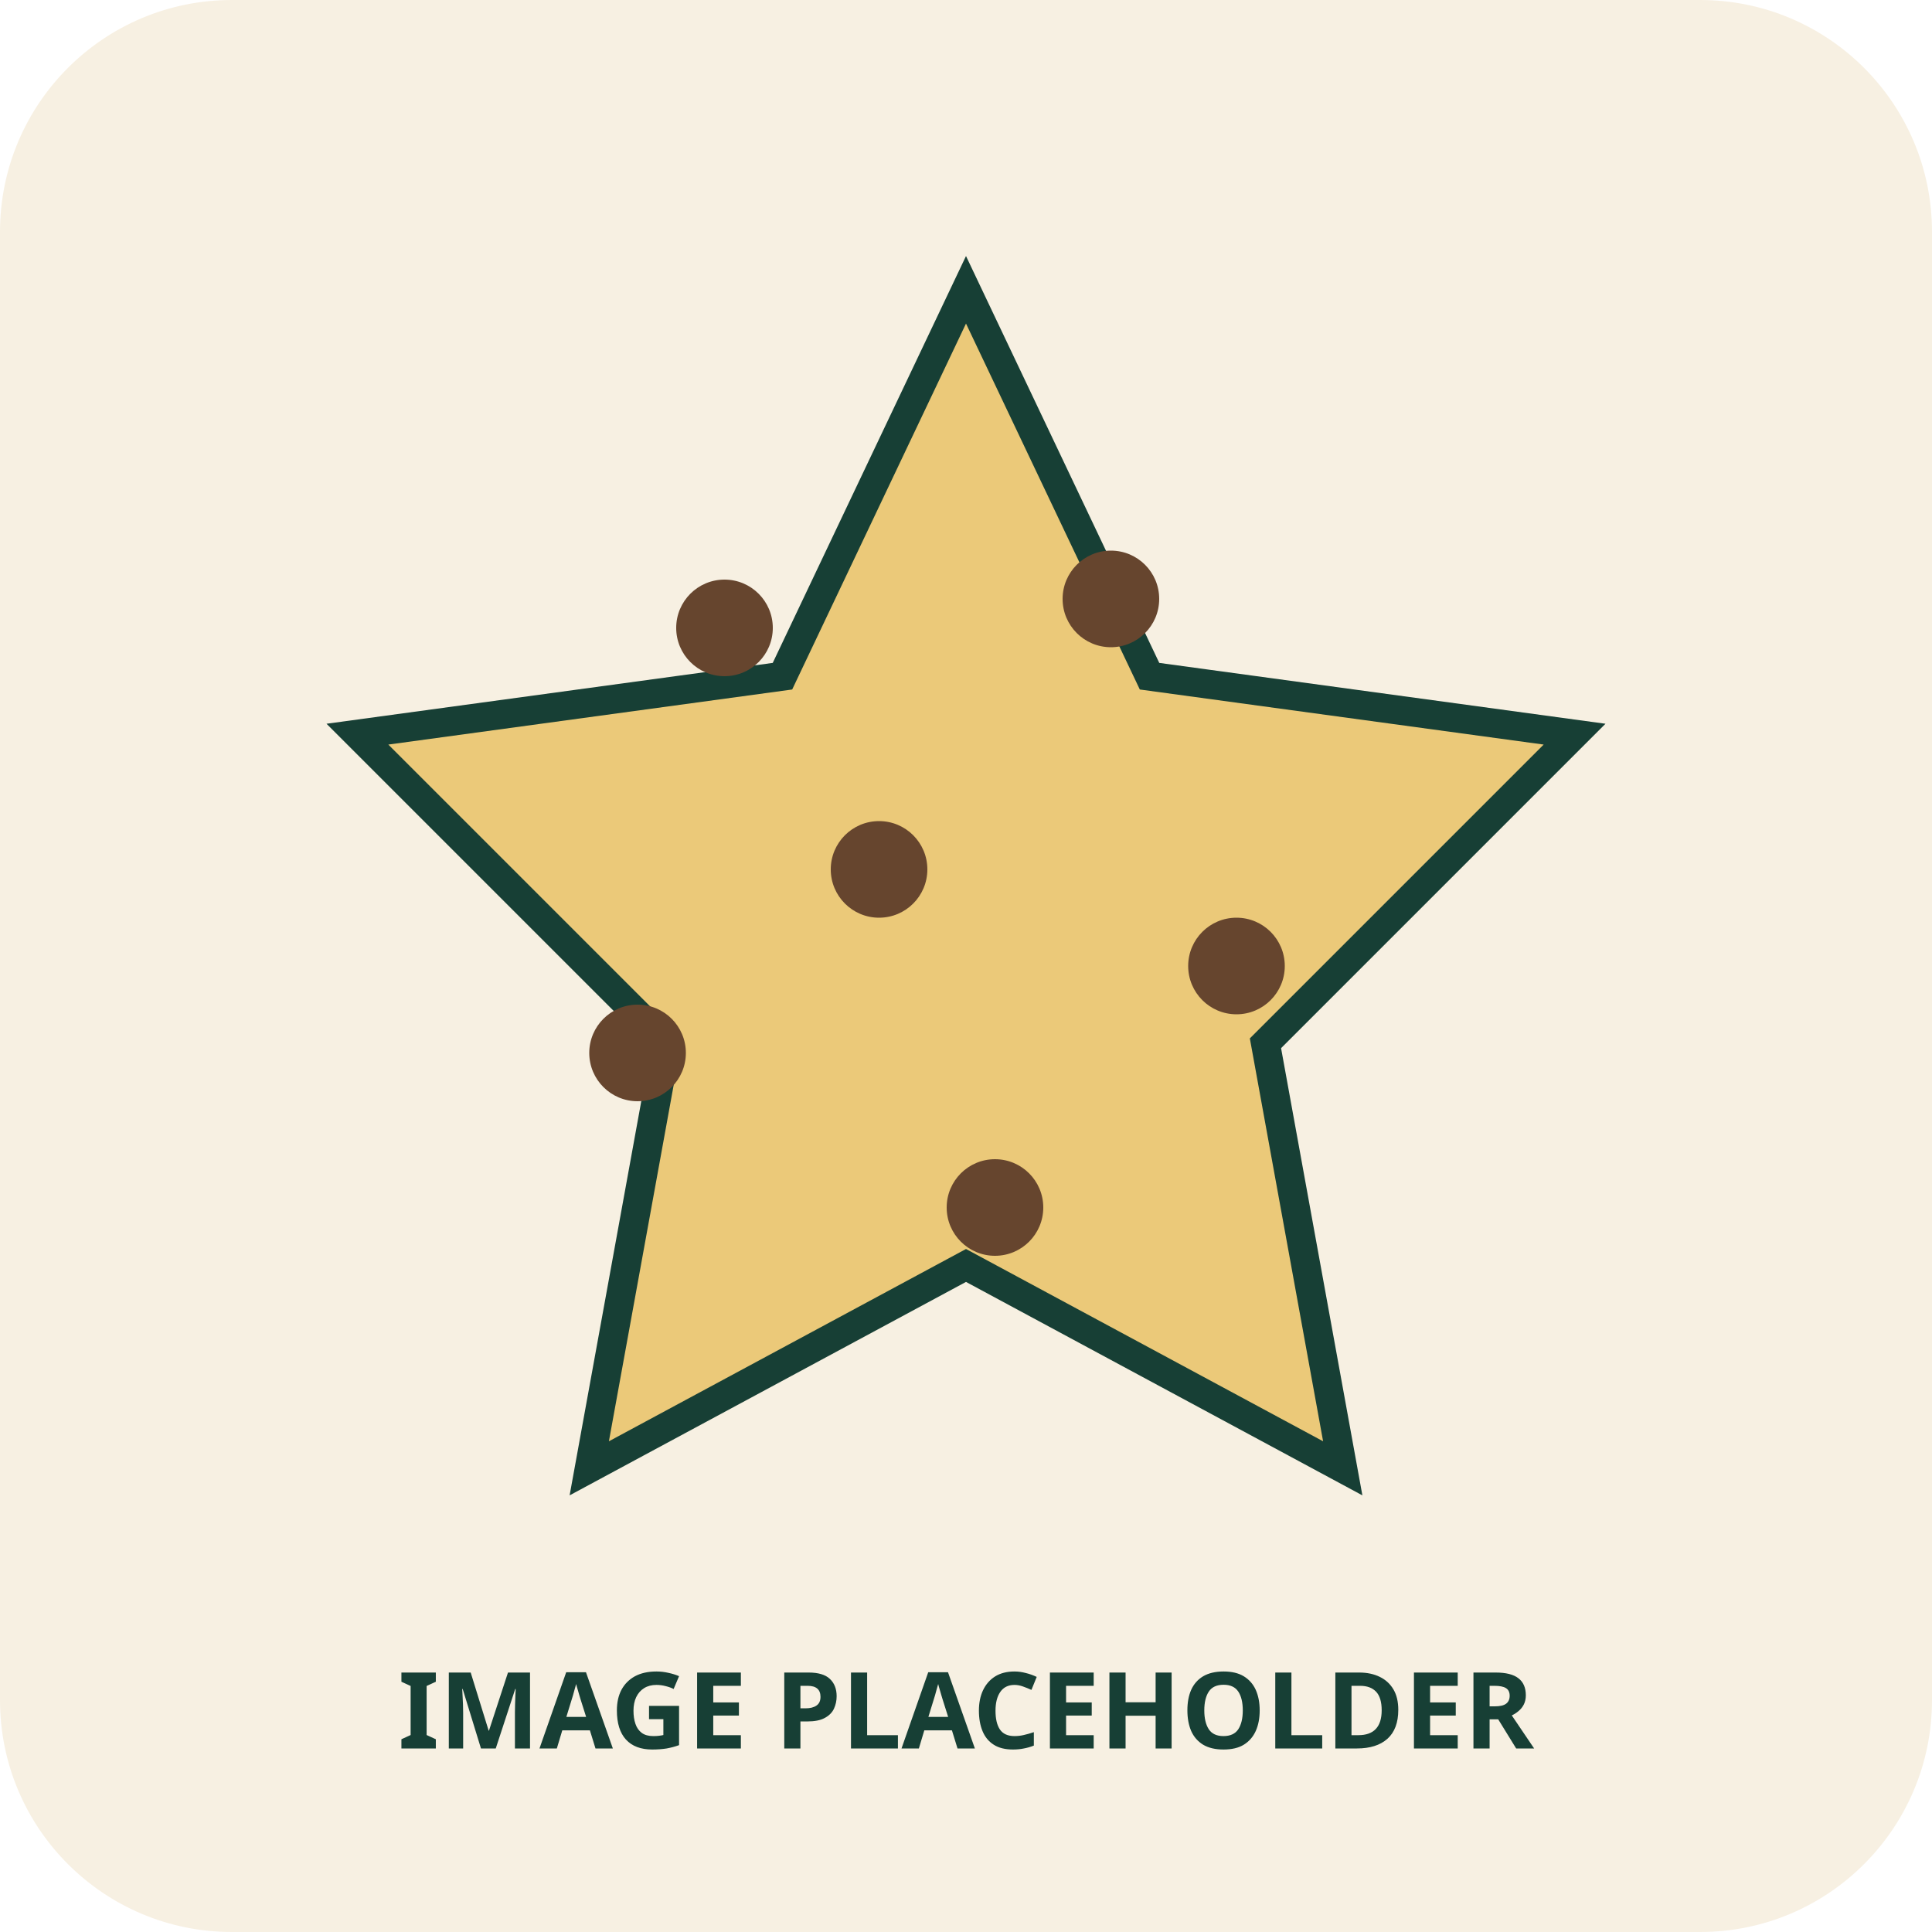
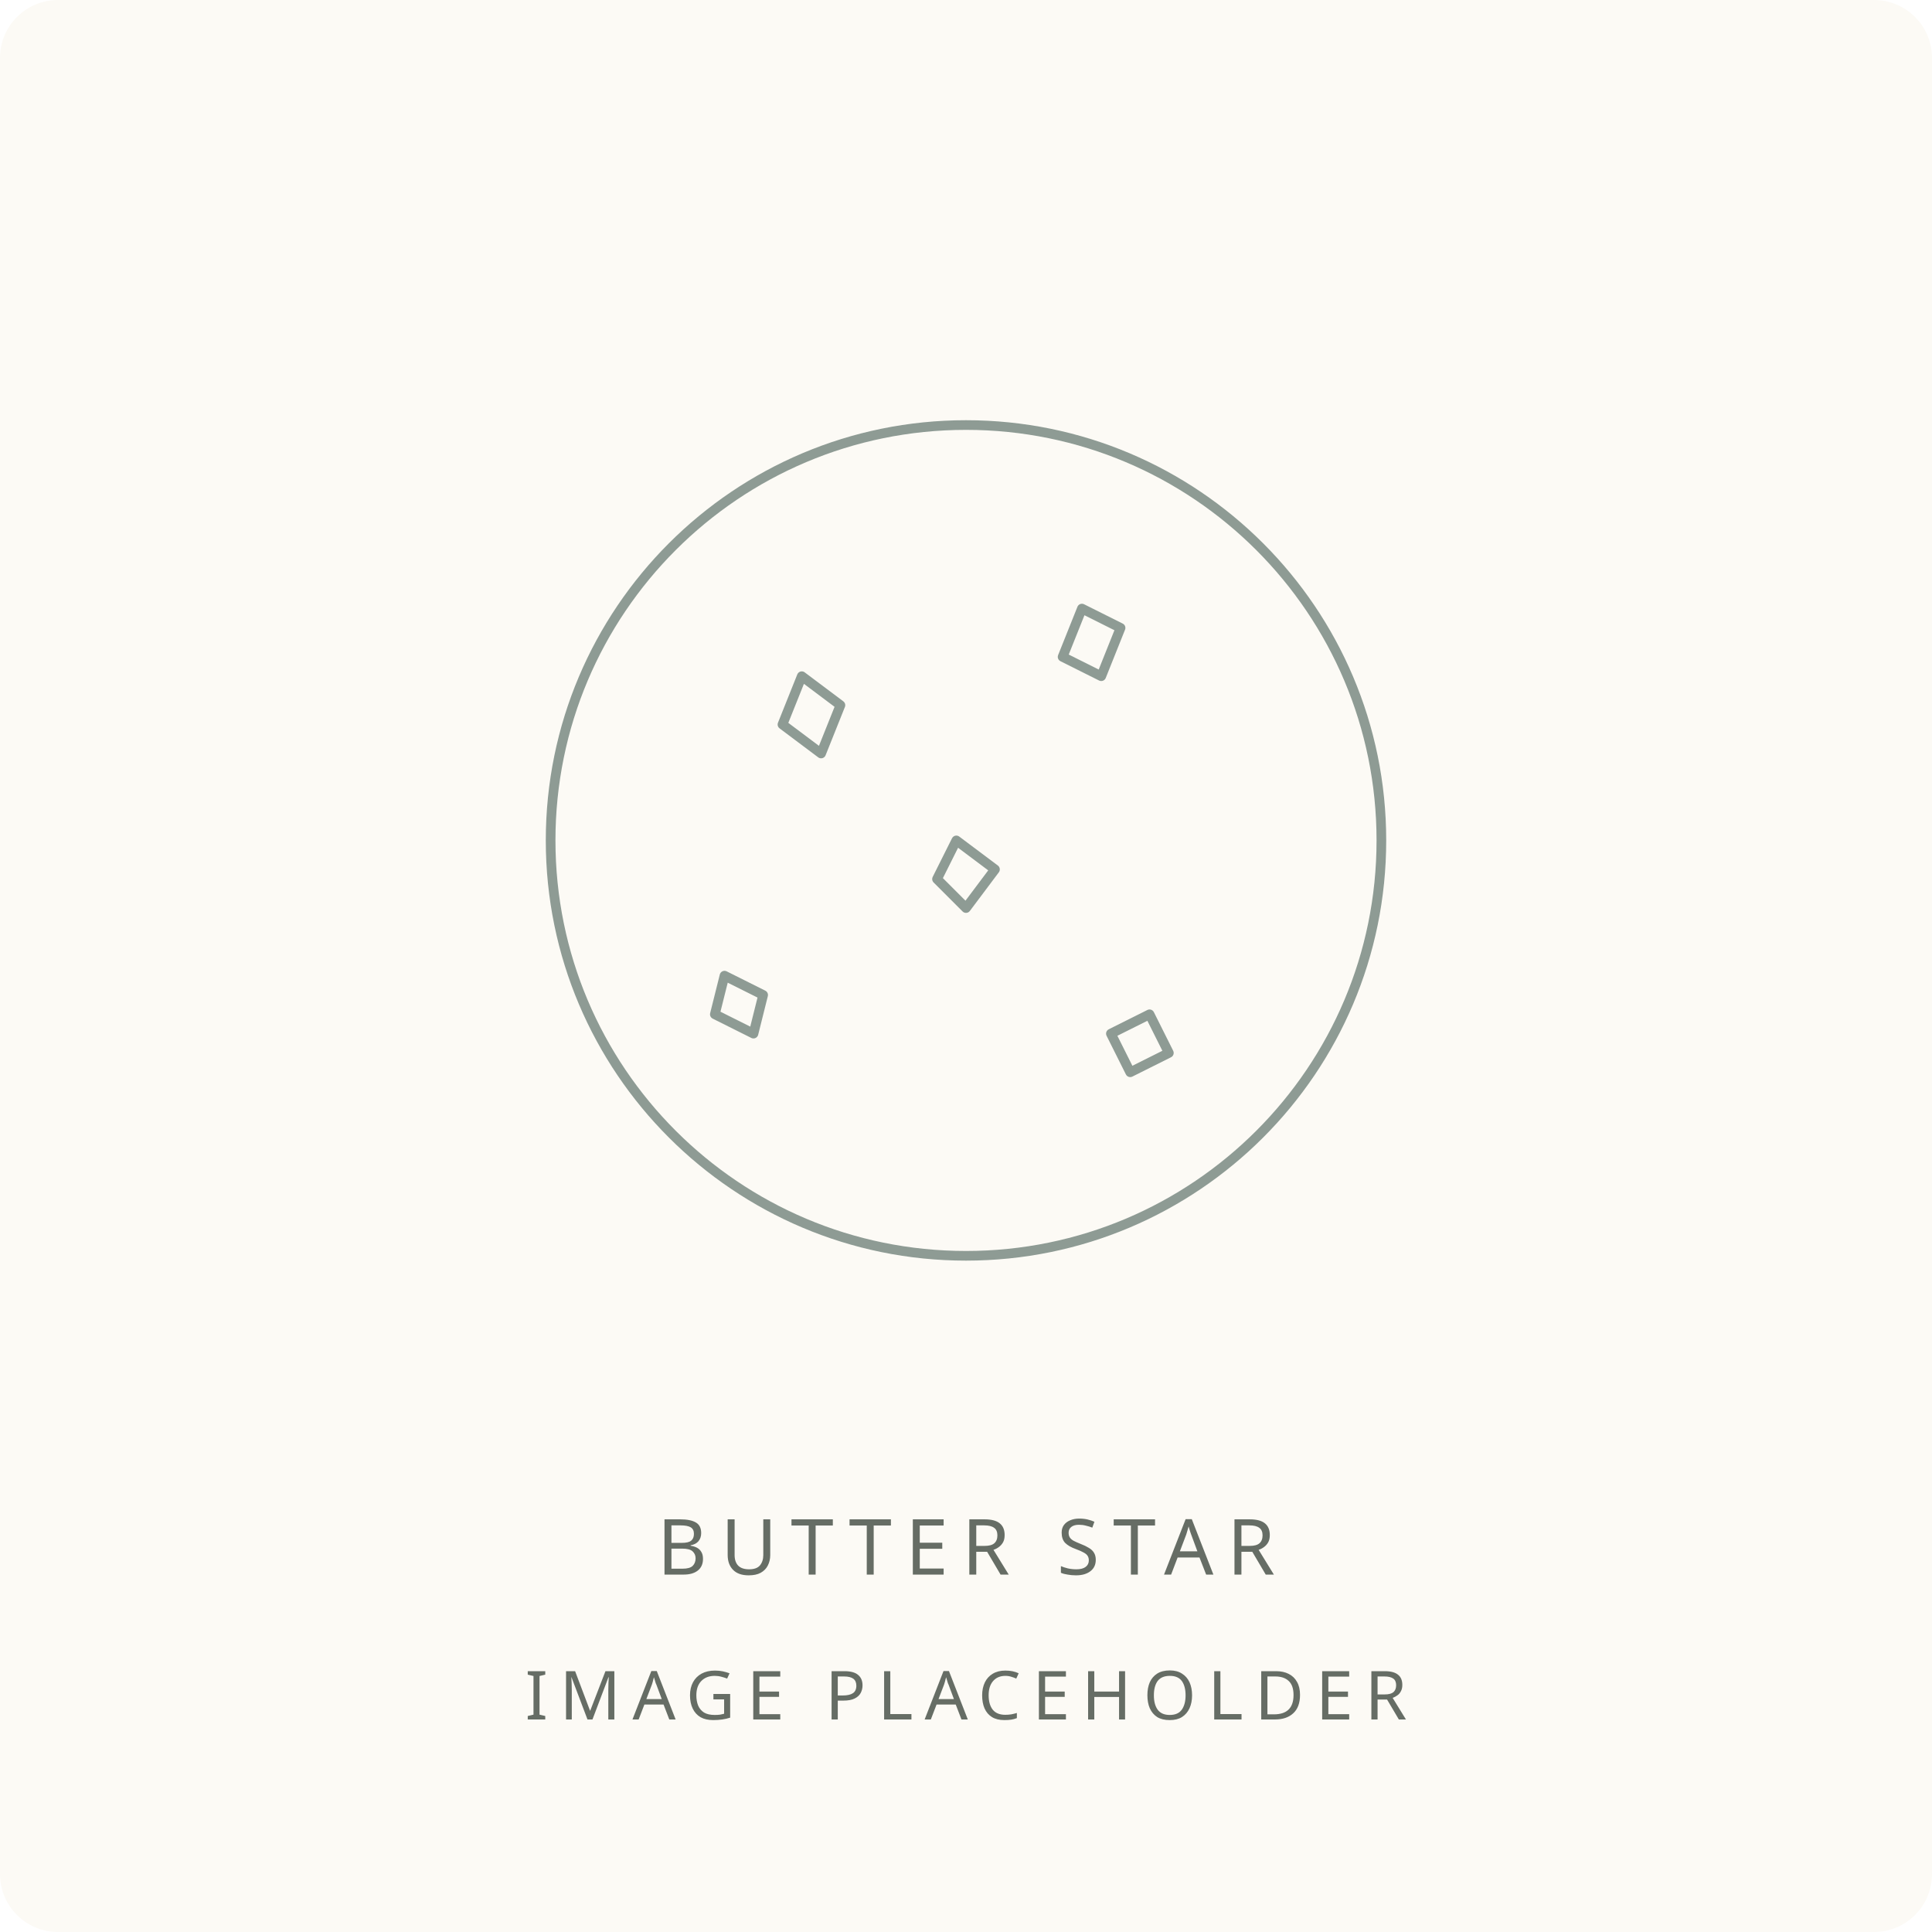
<svg xmlns="http://www.w3.org/2000/svg" width="200" height="200" viewBox="0 0 200 200" role="img">
-   <rect width="200" height="200" rx="24" fill="#f7f0e2" />
-   <path d="m100 30 19 40 44 6-32 32 8 44-39-21-39 21 8-44-32-32 44-6Z" fill="#ebc979" stroke="#173f35" stroke-width="3" />
-   <circle cx="75" cy="65" r="5" fill="#66452e" />
-   <circle cx="115" cy="62" r="5" fill="#66452e" />
-   <circle cx="91" cy="90" r="5" fill="#66452e" />
-   <circle cx="128" cy="100" r="5" fill="#66452e" />
-   <circle cx="66" cy="109" r="5" fill="#66452e" />
-   <circle cx="103" cy="125" r="5" fill="#66452e" />
-   <text x="100" y="181" text-anchor="middle" fill="#173f35" font-family="sans-serif" font-size="11" font-weight="bold">IMAGE PLACEHOLDER</text>
+   <rect width="200" height="200" rx="6" fill="#fcfaf5" />
+   <g fill="none" stroke="#203c34" stroke-width="1" stroke-linecap="round" stroke-linejoin="round" opacity=".5">
+     <circle cx="100" cy="87" r="43" />
+     <path d="m83 70 4 3-2 5-4-3Zm29-7 4 2-2 5-4-2ZM99 87l4 3-3 4-3-3Zm-24 14 4 2-1 4-4-2Zm40 6 4-2 2 4-4 2Z" />
+   </g>
+   <text x="100" y="163" text-anchor="middle" fill="#666d65" font-family="sans-serif" font-weight="400" font-size="8" letter-spacing="1.4">BUTTER STAR</text>
+   <text x="100" y="178" text-anchor="middle" fill="#666d65" font-family="sans-serif" font-weight="400" font-size="7" letter-spacing="1.2">IMAGE PLACEHOLDER</text>
</svg>
